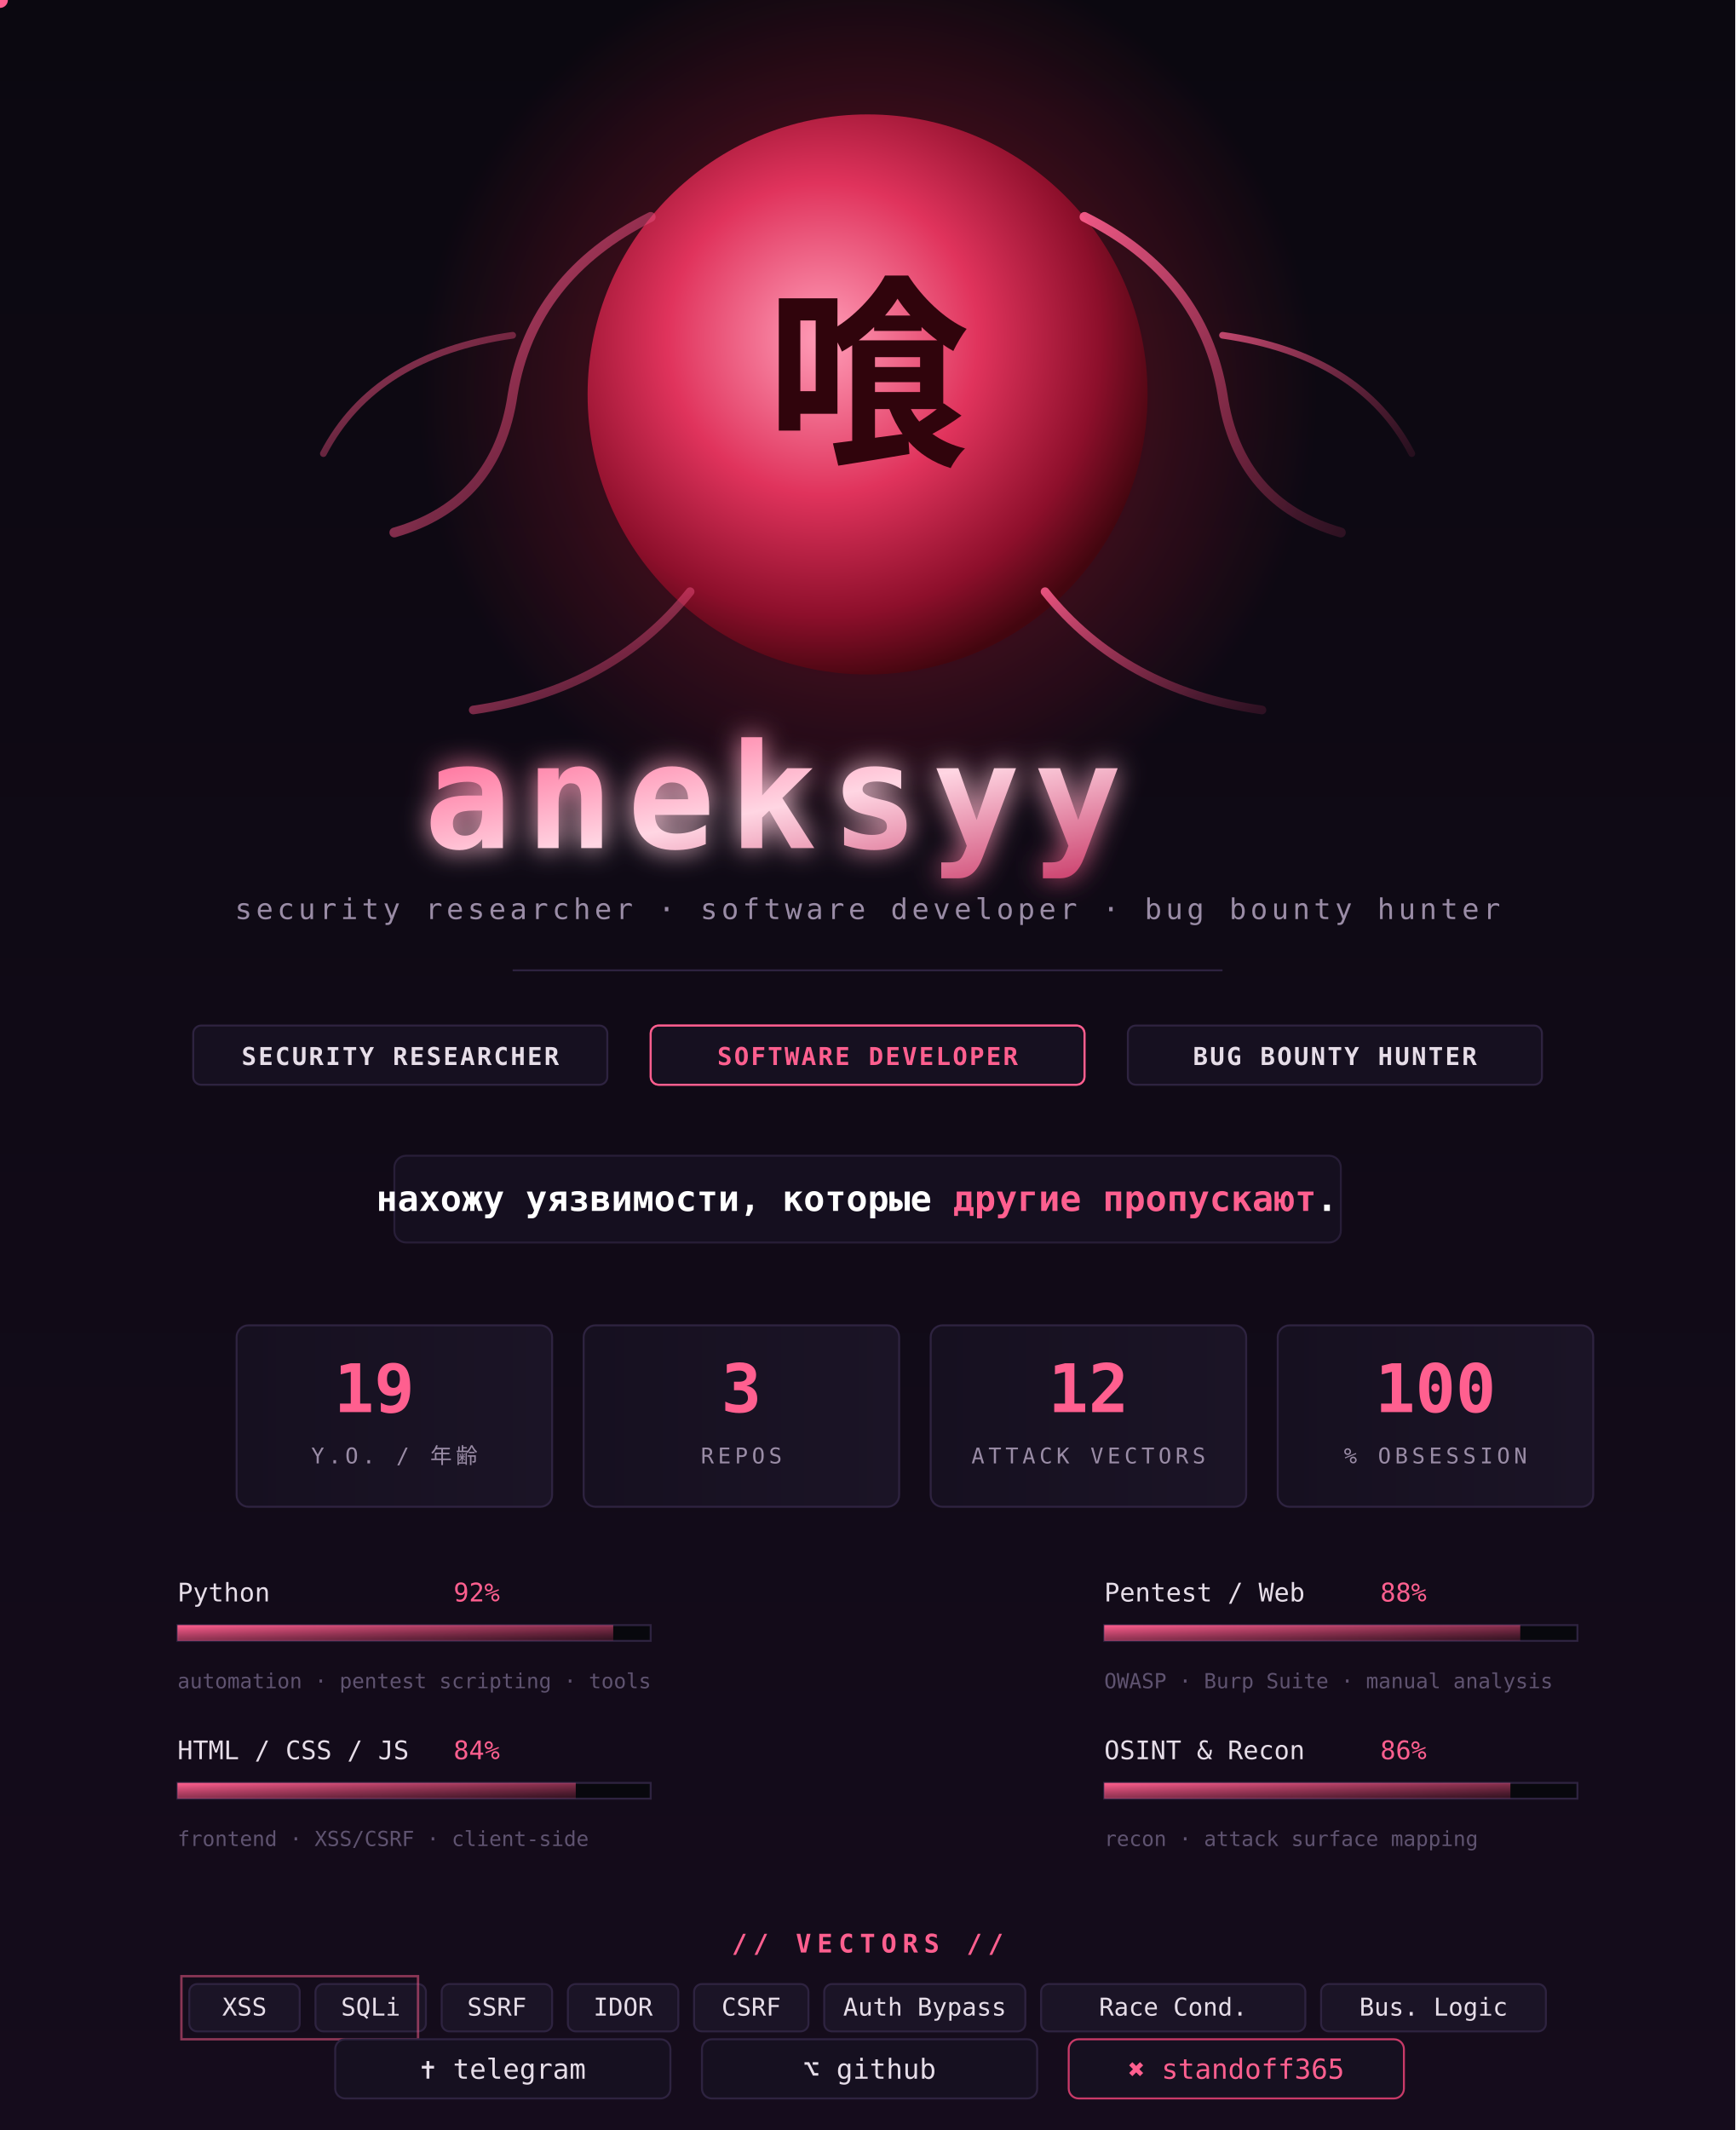
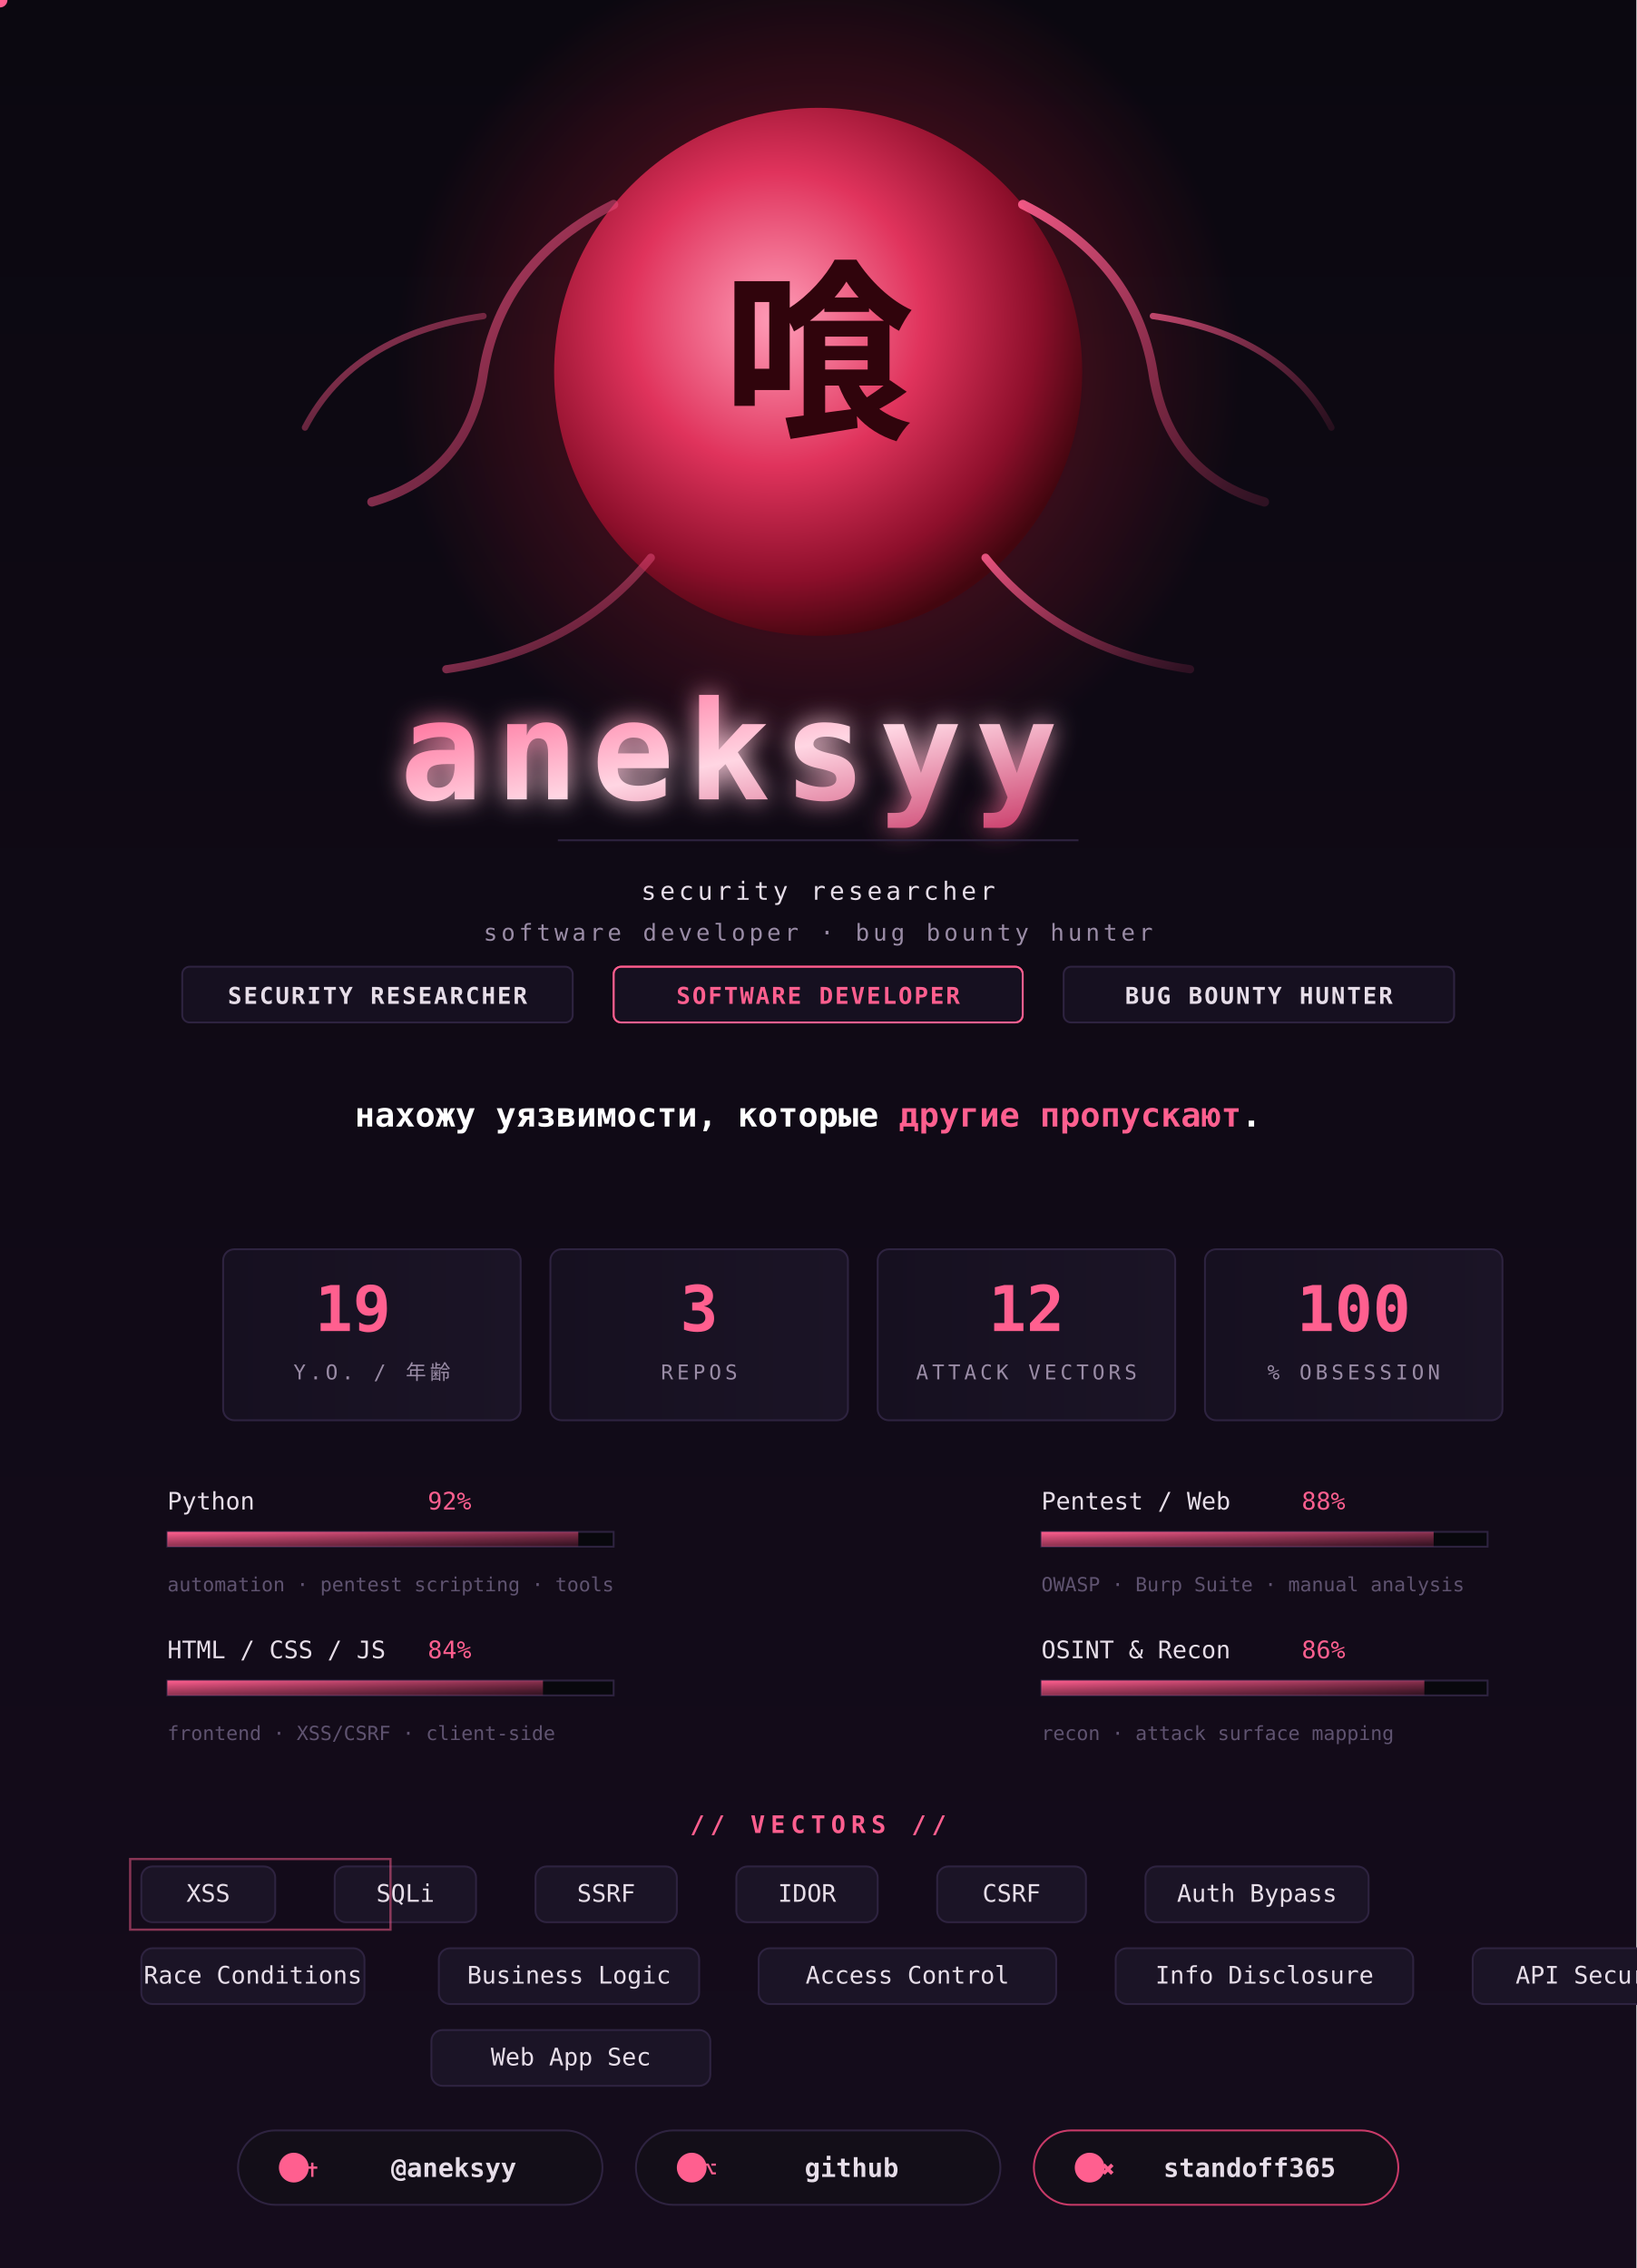
- <svg xmlns="http://www.w3.org/2000/svg" width="880" height="1080" viewBox="0 0 880 1080" font-family="JetBrains Mono, Consolas, monospace">
+ <svg xmlns="http://www.w3.org/2000/svg" width="880" height="1220" viewBox="0 0 880 1220" font-family="JetBrains Mono, Consolas, monospace">
  <defs>
    <radialGradient id="moon" cx="0.42" cy="0.4" r="0.62">
      <stop offset="0" stop-color="#ff9db8" />
      <stop offset="0.45" stop-color="#e0335c" />
      <stop offset="0.8" stop-color="#8d0f2b" />
      <stop offset="1" stop-color="#43060f" />
    </radialGradient>
    <radialGradient id="moonGlow" cx="0.5" cy="0.5" r="0.5">
      <stop offset="0" stop-color="#ff1f3d" stop-opacity="0.45" />
      <stop offset="1" stop-color="#ff1f3d" stop-opacity="0" />
    </radialGradient>
    <linearGradient id="bg" x1="0" y1="0" x2="0" y2="1">
      <stop offset="0" stop-color="#0b0810" />
      <stop offset="1" stop-color="#150c1c" />
    </linearGradient>
    <linearGradient id="kaku" x1="0" y1="0" x2="1" y2="1">
      <stop offset="0" stop-color="#ff5f8f" />
      <stop offset="1" stop-color="#c93a68" stop-opacity="0.2" />
    </linearGradient>
    <linearGradient id="card" x1="0" y1="0" x2="1" y2="0">
      <stop offset="0" stop-color="#161020" />
      <stop offset="1" stop-color="#1b1426" />
    </linearGradient>
  </defs>
-   <rect width="880" height="1080" fill="url(#bg)" />
+   <rect width="880" height="1220" fill="url(#bg)" />
  <circle cx="440" cy="200" r="230" fill="url(#moonGlow)">
    <animate attributeName="r" values="222;244;222" dur="7s" repeatCount="indefinite" />
  </circle>
  <circle cx="440" cy="200" r="142" fill="url(#moon)">
    <animate attributeName="r" values="140;145;140" dur="7s" repeatCount="indefinite" />
    <animate attributeName="opacity" values="0.92;1;0.92" dur="7s" repeatCount="indefinite" />
  </circle>
  <text x="440" y="228" fill="#30040c" font-size="104" font-weight="900" text-anchor="middle" font-family="'Noto Sans JP',sans-serif">喰</text>
  <g fill="none" stroke="url(#kaku)" stroke-linecap="round">
    <path d="M 330 110 q -60 30 -70 90 q -8 55 -60 70" stroke-width="5" opacity="0.9">
      <animate attributeName="d" values="M 330 110 q -60 30 -70 90 q -8 55 -60 70;                 M 330 110 q -72 40 -78 96 q -4 60 -66 80;                 M 330 110 q -60 30 -70 90 q -8 55 -60 70" dur="4.4s" repeatCount="indefinite" />
    </path>
    <path d="M 260 170 q -70 10 -96 60" stroke-width="3.4" opacity="0.7">
      <animate attributeName="d" values="M 260 170 q -70 10 -96 60;                 M 260 170 q -80 -6 -104 50;                 M 260 170 q -70 10 -96 60" dur="3.8s" repeatCount="indefinite" />
    </path>
    <path d="M 550 110 q 60 30 70 90 q 8 55 60 70" stroke-width="5" opacity="0.9">
      <animate attributeName="d" values="M 550 110 q 60 30 70 90 q 8 55 60 70;                 M 550 110 q 72 40 78 96 q 4 60 66 80;                 M 550 110 q 60 30 70 90 q 8 55 60 70" dur="4.2s" repeatCount="indefinite" />
    </path>
    <path d="M 620 170 q 70 10 96 60" stroke-width="3.4" opacity="0.7">
      <animate attributeName="d" values="M 620 170 q 70 10 96 60;                 M 620 170 q 80 -6 104 50;                 M 620 170 q 70 10 96 60" dur="3.6s" repeatCount="indefinite" />
    </path>
    <path d="M 350 300 q -40 50 -110 60" stroke-width="4.4" opacity="0.85">
      <animate attributeName="d" values="M 350 300 q -40 50 -110 60;                 M 350 300 q -52 58 -122 66;                 M 350 300 q -40 50 -110 60" dur="4s" repeatCount="indefinite" />
    </path>
    <path d="M 530 300 q 40 50 110 60" stroke-width="4.4" opacity="0.85">
      <animate attributeName="d" values="M 530 300 q 40 50 110 60;                 M 530 300 q 52 58 122 66;                 M 530 300 q 40 50 110 60" dur="4.1s" repeatCount="indefinite" />
    </path>
  </g>
  <circle r="4" fill="#ff5f8f">
    <animate attributeName="cx" values="290;258;238" dur="3s" repeatCount="indefinite" />
    <animate attributeName="cy" values="262;276;292" dur="3s" repeatCount="indefinite" />
    <animate attributeName="opacity" values="0;0.9;0" dur="3s" repeatCount="indefinite" />
  </circle>
  <circle r="3.4" fill="#ff5f8f">
    <animate attributeName="cx" values="590;622;642" dur="2.6s" repeatCount="indefinite" />
    <animate attributeName="cy" values="262;276;292" dur="2.6s" repeatCount="indefinite" />
    <animate attributeName="opacity" values="0;0.9;0" dur="2.6s" repeatCount="indefinite" />
  </circle>
  <defs>
    <linearGradient id="nickGrad" x1="0" y1="0" x2="1" y2="1">
      <stop offset="0" stop-color="#ff5f8f">
        <animate attributeName="stop-color" values="#ff5f8f;#ff9db8;#c93a68;#ff5f8f" dur="5s" repeatCount="indefinite" />
      </stop>
      <stop offset="0.5" stop-color="#ffd6e3">
        <animate attributeName="stop-color" values="#ffd6e3;#ffffff;#ff5f8f;#ffd6e3" dur="5s" repeatCount="indefinite" />
      </stop>
      <stop offset="1" stop-color="#c93a68">
        <animate attributeName="stop-color" values="#c93a68;#ff5f8f;#ffd6e3;#c93a68" dur="5s" repeatCount="indefinite" />
      </stop>
    </linearGradient>
    <filter id="nickGlow" x="-40%" y="-60%" width="180%" height="220%">
      <feGaussianBlur stdDeviation="7" result="b" />
      <feMerge>
        <feMergeNode in="b" />
        <feMergeNode in="SourceGraphic" />
      </feMerge>
    </filter>
  </defs>
  <text x="440" y="430" fill="url(#nickGrad)" font-size="74" font-weight="900" text-anchor="middle" letter-spacing="7" filter="url(#nickGlow)">aneksyy
    <animate attributeName="opacity" values="1;1;0.3;1;1" keyTimes="0;0.88;0.93;0.97;1" dur="4.4s" repeatCount="indefinite" />
    <animateTransform attributeName="transform" type="translate" values="0 0;0 0;-5 0;0 0" keyTimes="0;0.88;0.93;0.97;1" dur="4.4s" repeatCount="indefinite" />
  </text>
-   <text x="440" y="466" fill="#9a8ca6" font-size="14.5" text-anchor="middle" letter-spacing="2">security researcher · software developer · bug bounty hunter</text>
-   <line x1="260" y1="492" x2="620" y2="492" stroke="#2e2340" stroke-width="1" />
+   <line x1="300" y1="452" x2="580" y2="452" stroke="#2e2340" stroke-width="1" />
+   <text x="440" y="484" fill="#e6dde8" font-size="13.5" text-anchor="middle" letter-spacing="2">security researcher</text>
+   <text x="440" y="506" fill="#9a8ca6" font-size="12.5" text-anchor="middle" letter-spacing="2">software developer · bug bounty hunter</text>
  <g text-anchor="middle" font-size="12.5" font-weight="700" letter-spacing="1">
    <rect x="98" y="520" width="210" height="30" rx="4" fill="#161020" stroke="#2e2340" />
    <text x="203" y="540" fill="#e6dde8">SECURITY RESEARCHER</text>
    <rect x="330" y="520" width="220" height="30" rx="4" fill="#161020" stroke="#c93a68" />
    <text x="440" y="540" fill="#ff5f8f">SOFTWARE DEVELOPER</text>
    <rect x="572" y="520" width="210" height="30" rx="4" fill="#161020" stroke="#2e2340" />
    <text x="677" y="540" fill="#e6dde8">BUG BOUNTY HUNTER</text>
    <rect x="330" y="520" width="220" height="30" rx="4" fill="none" stroke="#ff5f8f">
      <animate attributeName="opacity" values="0;0.9;0" dur="3s" repeatCount="indefinite" />
    </rect>
  </g>
-   <g font-size="18" text-anchor="middle">
-     <rect x="200" y="586" width="480" height="44" rx="6" fill="#161020" stroke="#2e2340" opacity="0.8" />
-     <text x="440" y="614" fill="#ffffff" font-weight="700">нахожу уязвимости, которые
+   <g font-size="18" text-anchor="middle" font-weight="700">
+     <text x="440" y="606" fill="#ffffff">нахожу уязвимости, которые
      <tspan fill="#ff5f8f">другие пропускают</tspan>.
-       <animate attributeName="opacity" values="1;1;0;0;1" keyTimes="0;0.42;0.5;0.95;1" dur="8s" repeatCount="indefinite" />
-     </text>
-     <text x="440" y="614" fill="#ffffff" font-weight="700" opacity="0">пишу код, который
+       <animate attributeName="opacity" values="1;1;0;0;1" keyTimes="0;0.42;0.5;0.95;1" dur="9s" repeatCount="indefinite" />
+     </text>
+     <text x="440" y="606" fill="#ffffff" opacity="0">пишу код, который
      <tspan fill="#ff5f8f">сложно сломать</tspan>.
-       <animate attributeName="opacity" values="0;0;1;1;0" keyTimes="0;0.45;0.5;0.92;1" dur="8s" repeatCount="indefinite" />
-     </text>
-     <text x="440" y="614" fill="#ffffff" font-weight="700" opacity="0">breaking systems
+       <animate attributeName="opacity" values="0;0;1;1;0" keyTimes="0;0.45;0.5;0.92;1" dur="9s" repeatCount="indefinite" />
+     </text>
+     <text x="440" y="606" fill="#ffffff" opacity="0">breaking systems
      <tspan fill="#ff5f8f">to make them stronger</tspan>
-       <animate attributeName="opacity" values="0;0;1;1;0" keyTimes="0;0.92;0.96;0.99;1" dur="8s" repeatCount="indefinite" />
+       <animate attributeName="opacity" values="0;0;1;1;0" keyTimes="0;0.93;0.96;0.99;1" dur="9s" repeatCount="indefinite" />
    </text>
  </g>
  <g text-anchor="middle">
    <rect x="120" y="672" width="160" height="92" rx="6" fill="url(#card)" stroke="#2e2340" />
    <text x="200" y="716" fill="#ff5f8f" font-size="34" font-weight="900">19
      <animate attributeName="opacity" values="0.4;1;0.4" dur="5s" repeatCount="indefinite" />
    </text>
    <text x="200" y="742" fill="#9a8ca6" font-size="11" letter-spacing="2">Y.O. / 年齢</text>
    <rect x="296" y="672" width="160" height="92" rx="6" fill="url(#card)" stroke="#2e2340" />
    <text x="376" y="716" fill="#ff5f8f" font-size="34" font-weight="900">3</text>
    <text x="376" y="742" fill="#9a8ca6" font-size="11" letter-spacing="2">REPOS</text>
    <rect x="472" y="672" width="160" height="92" rx="6" fill="url(#card)" stroke="#2e2340" />
    <text x="552" y="716" fill="#ff5f8f" font-size="34" font-weight="900">12</text>
    <text x="552" y="742" fill="#9a8ca6" font-size="11" letter-spacing="2">ATTACK VECTORS</text>
    <rect x="648" y="672" width="160" height="92" rx="6" fill="url(#card)" stroke="#2e2340" />
    <text x="728" y="716" fill="#ff5f8f" font-size="34" font-weight="900">100</text>
    <text x="728" y="742" fill="#9a8ca6" font-size="11" letter-spacing="2">% OBSESSION</text>
  </g>
  <g font-size="13">
    <text x="90" y="812" fill="#e6dde8">Python</text>
    <text x="230" y="812" fill="#ff5f8f">92%</text>
    <rect x="90" y="824" width="240" height="8" fill="#08080d" stroke="#2e2340" />
    <rect x="90" y="824" width="221" height="8" fill="url(#kaku)">
      <animate attributeName="width" values="0;221;221" keyTimes="0;0.7;1" dur="4s" repeatCount="indefinite" />
    </rect>
    <text x="90" y="856" fill="#5f5370" font-size="10.5">automation · pentest scripting · tools</text>
    <text x="560" y="812" fill="#e6dde8">Pentest / Web</text>
    <text x="700" y="812" fill="#ff5f8f">88%</text>
    <rect x="560" y="824" width="240" height="8" fill="#08080d" stroke="#2e2340" />
    <rect x="560" y="824" width="211" height="8" fill="url(#kaku)">
      <animate attributeName="width" values="0;211;211" keyTimes="0;0.75;1" dur="4.4s" repeatCount="indefinite" />
    </rect>
    <text x="560" y="856" fill="#5f5370" font-size="10.5">OWASP · Burp Suite · manual analysis</text>
    <text x="90" y="892" fill="#e6dde8">HTML / CSS / JS</text>
    <text x="230" y="892" fill="#ff5f8f">84%</text>
    <rect x="90" y="904" width="240" height="8" fill="#08080d" stroke="#2e2340" />
    <rect x="90" y="904" width="202" height="8" fill="url(#kaku)">
      <animate attributeName="width" values="0;202;202" keyTimes="0;0.8;1" dur="4.8s" repeatCount="indefinite" />
    </rect>
    <text x="90" y="936" fill="#5f5370" font-size="10.5">frontend · XSS/CSRF · client-side</text>
    <text x="560" y="892" fill="#e6dde8">OSINT &amp; Recon</text>
    <text x="700" y="892" fill="#ff5f8f">86%</text>
    <rect x="560" y="904" width="240" height="8" fill="#08080d" stroke="#2e2340" />
    <rect x="560" y="904" width="206" height="8" fill="url(#kaku)">
      <animate attributeName="width" values="0;206;206" keyTimes="0;0.78;1" dur="5.2s" repeatCount="indefinite" />
    </rect>
    <text x="560" y="936" fill="#5f5370" font-size="10.5">recon · attack surface mapping</text>
  </g>
-   <text x="440" y="990" fill="#ff5f8f" font-size="13" font-weight="700" text-anchor="middle" letter-spacing="3">// VECTORS //</text>
-   <g text-anchor="middle" font-size="12.5" fill="#e6dde8">
-     <rect x="96" y="1006" width="56" height="24" rx="4" fill="#1b1426" stroke="#2e2340" />
-     <text x="124" y="1022">XSS</text>
-     <rect x="160" y="1006" width="56" height="24" rx="4" fill="#1b1426" stroke="#2e2340" />
-     <text x="188" y="1022">SQLi</text>
-     <rect x="224" y="1006" width="56" height="24" rx="4" fill="#1b1426" stroke="#2e2340" />
-     <text x="252" y="1022">SSRF</text>
-     <rect x="288" y="1006" width="56" height="24" rx="4" fill="#1b1426" stroke="#2e2340" />
-     <text x="316" y="1022">IDOR</text>
-     <rect x="352" y="1006" width="58" height="24" rx="4" fill="#1b1426" stroke="#2e2340" />
-     <text x="381" y="1022">CSRF</text>
-     <rect x="418" y="1006" width="102" height="24" rx="4" fill="#1b1426" stroke="#2e2340" />
-     <text x="469" y="1022">Auth Bypass</text>
-     <rect x="528" y="1006" width="134" height="24" rx="4" fill="#1b1426" stroke="#2e2340" />
-     <text x="595" y="1022">Race Cond.</text>
-     <rect x="670" y="1006" width="114" height="24" rx="4" fill="#1b1426" stroke="#2e2340" />
-     <text x="727" y="1022">Bus. Logic</text>
-     <rect x="92" y="1002" width="120" height="32" fill="none" stroke="#ff5f8f" stroke-width="1.2" opacity="0.5">
+   <text x="440" y="986" fill="#ff5f8f" font-size="13" font-weight="700" text-anchor="middle" letter-spacing="3">// VECTORS //</text>
+   <g text-anchor="middle" font-size="13" fill="#e6dde8">
+     <rect x="76" y="1004" width="72" height="30" rx="6" fill="#1b1426" stroke="#2e2340" />
+     <text x="112" y="1023">XSS</text>
+     <rect x="180" y="1004" width="76" height="30" rx="6" fill="#1b1426" stroke="#2e2340" />
+     <text x="218" y="1023">SQLi</text>
+     <rect x="288" y="1004" width="76" height="30" rx="6" fill="#1b1426" stroke="#2e2340" />
+     <text x="326" y="1023">SSRF</text>
+     <rect x="396" y="1004" width="76" height="30" rx="6" fill="#1b1426" stroke="#2e2340" />
+     <text x="434" y="1023">IDOR</text>
+     <rect x="504" y="1004" width="80" height="30" rx="6" fill="#1b1426" stroke="#2e2340" />
+     <text x="544" y="1023">CSRF</text>
+     <rect x="616" y="1004" width="120" height="30" rx="6" fill="#1b1426" stroke="#2e2340" />
+     <text x="676" y="1023">Auth Bypass</text>
+     <rect x="76" y="1048" width="120" height="30" rx="6" fill="#1b1426" stroke="#2e2340" />
+     <text x="136" y="1067">Race Conditions</text>
+     <rect x="236" y="1048" width="140" height="30" rx="6" fill="#1b1426" stroke="#2e2340" />
+     <text x="306" y="1067">Business Logic</text>
+     <rect x="408" y="1048" width="160" height="30" rx="6" fill="#1b1426" stroke="#2e2340" />
+     <text x="488" y="1067">Access Control</text>
+     <rect x="600" y="1048" width="160" height="30" rx="6" fill="#1b1426" stroke="#2e2340" />
+     <text x="680" y="1067">Info Disclosure</text>
+     <rect x="792" y="1048" width="140" height="30" rx="6" fill="#1b1426" stroke="#2e2340" />
+     <text x="862" y="1067">API Security</text>
+     <rect x="232" y="1092" width="150" height="30" rx="6" fill="#1b1426" stroke="#2e2340" />
+     <text x="307" y="1111">Web App Sec</text>
+     <rect x="70" y="1000" width="140" height="38" fill="none" stroke="#ff5f8f" stroke-width="1.2" opacity="0.5">
      <animate attributeName="opacity" values="0;0.7;0" dur="2.6s" repeatCount="indefinite" />
-       <animateTransform attributeName="transform" type="translate" values="0 0; 660 0; 0 0" dur="8s" repeatCount="indefinite" />
+       <animateTransform attributeName="transform" type="translate" values="0 0; 670 0; 0 0" dur="9s" repeatCount="indefinite" />
    </rect>
  </g>
  <g text-anchor="middle" font-size="14">
    <a href="https://t.me/aneksyy">
-       <rect x="170" y="1034" width="170" height="30" rx="5" fill="#161020" stroke="#2e2340" />
-       <text x="255" y="1054" fill="#e6dde8">✝ telegram</text>
+       <rect x="128" y="1146" width="196" height="40" rx="20" fill="#130e18" stroke="#2e2340" />
+       <rect x="128" y="1146" width="196" height="40" rx="20" fill="#ff5f8f" opacity="0">
+         <animate attributeName="opacity" values="0;0.12;0" dur="4s" begin="0s" repeatCount="indefinite" />
+       </rect>
+       <circle cx="158" cy="1166" r="8" fill="#ff5f8f" />
+       <text x="168" y="1171" fill="#ff5f8f" font-size="12">✝</text>
+       <text x="244" y="1171" fill="#e6dde8" font-weight="700">@aneksyy</text>
    </a>
    <a href="https://github.com/filitlite">
-       <rect x="356" y="1034" width="170" height="30" rx="5" fill="#161020" stroke="#2e2340" />
-       <text x="441" y="1054" fill="#e6dde8">⌥ github</text>
+       <rect x="342" y="1146" width="196" height="40" rx="20" fill="#130e18" stroke="#2e2340" />
+       <rect x="342" y="1146" width="196" height="40" rx="20" fill="#ff5f8f" opacity="0">
+         <animate attributeName="opacity" values="0;0.12;0" dur="4s" begin="1.3s" repeatCount="indefinite" />
+       </rect>
+       <circle cx="372" cy="1166" r="8" fill="#ff5f8f" />
+       <text x="382" y="1171" fill="#ff5f8f" font-size="12">⌥</text>
+       <text x="458" y="1171" fill="#e6dde8" font-weight="700">github</text>
    </a>
    <a href="https://standoff365.com/profile/aneksyy/">
-       <rect x="542" y="1034" width="170" height="30" rx="5" fill="#161020" stroke="#c93a68" />
-       <text x="627" y="1054" fill="#ff5f8f">✖ standoff365</text>
+       <rect x="556" y="1146" width="196" height="40" rx="20" fill="#130e18" stroke="#c93a68" />
+       <rect x="556" y="1146" width="196" height="40" rx="20" fill="#ff5f8f" opacity="0">
+         <animate attributeName="opacity" values="0;0.12;0" dur="4s" begin="2.6s" repeatCount="indefinite" />
+       </rect>
+       <circle cx="586" cy="1166" r="8" fill="#ff5f8f" />
+       <text x="596" y="1171" fill="#ff5f8f" font-size="12">✖</text>
+       <text x="672" y="1171" fill="#e6dde8" font-weight="700">standoff365</text>
    </a>
  </g>
</svg>
